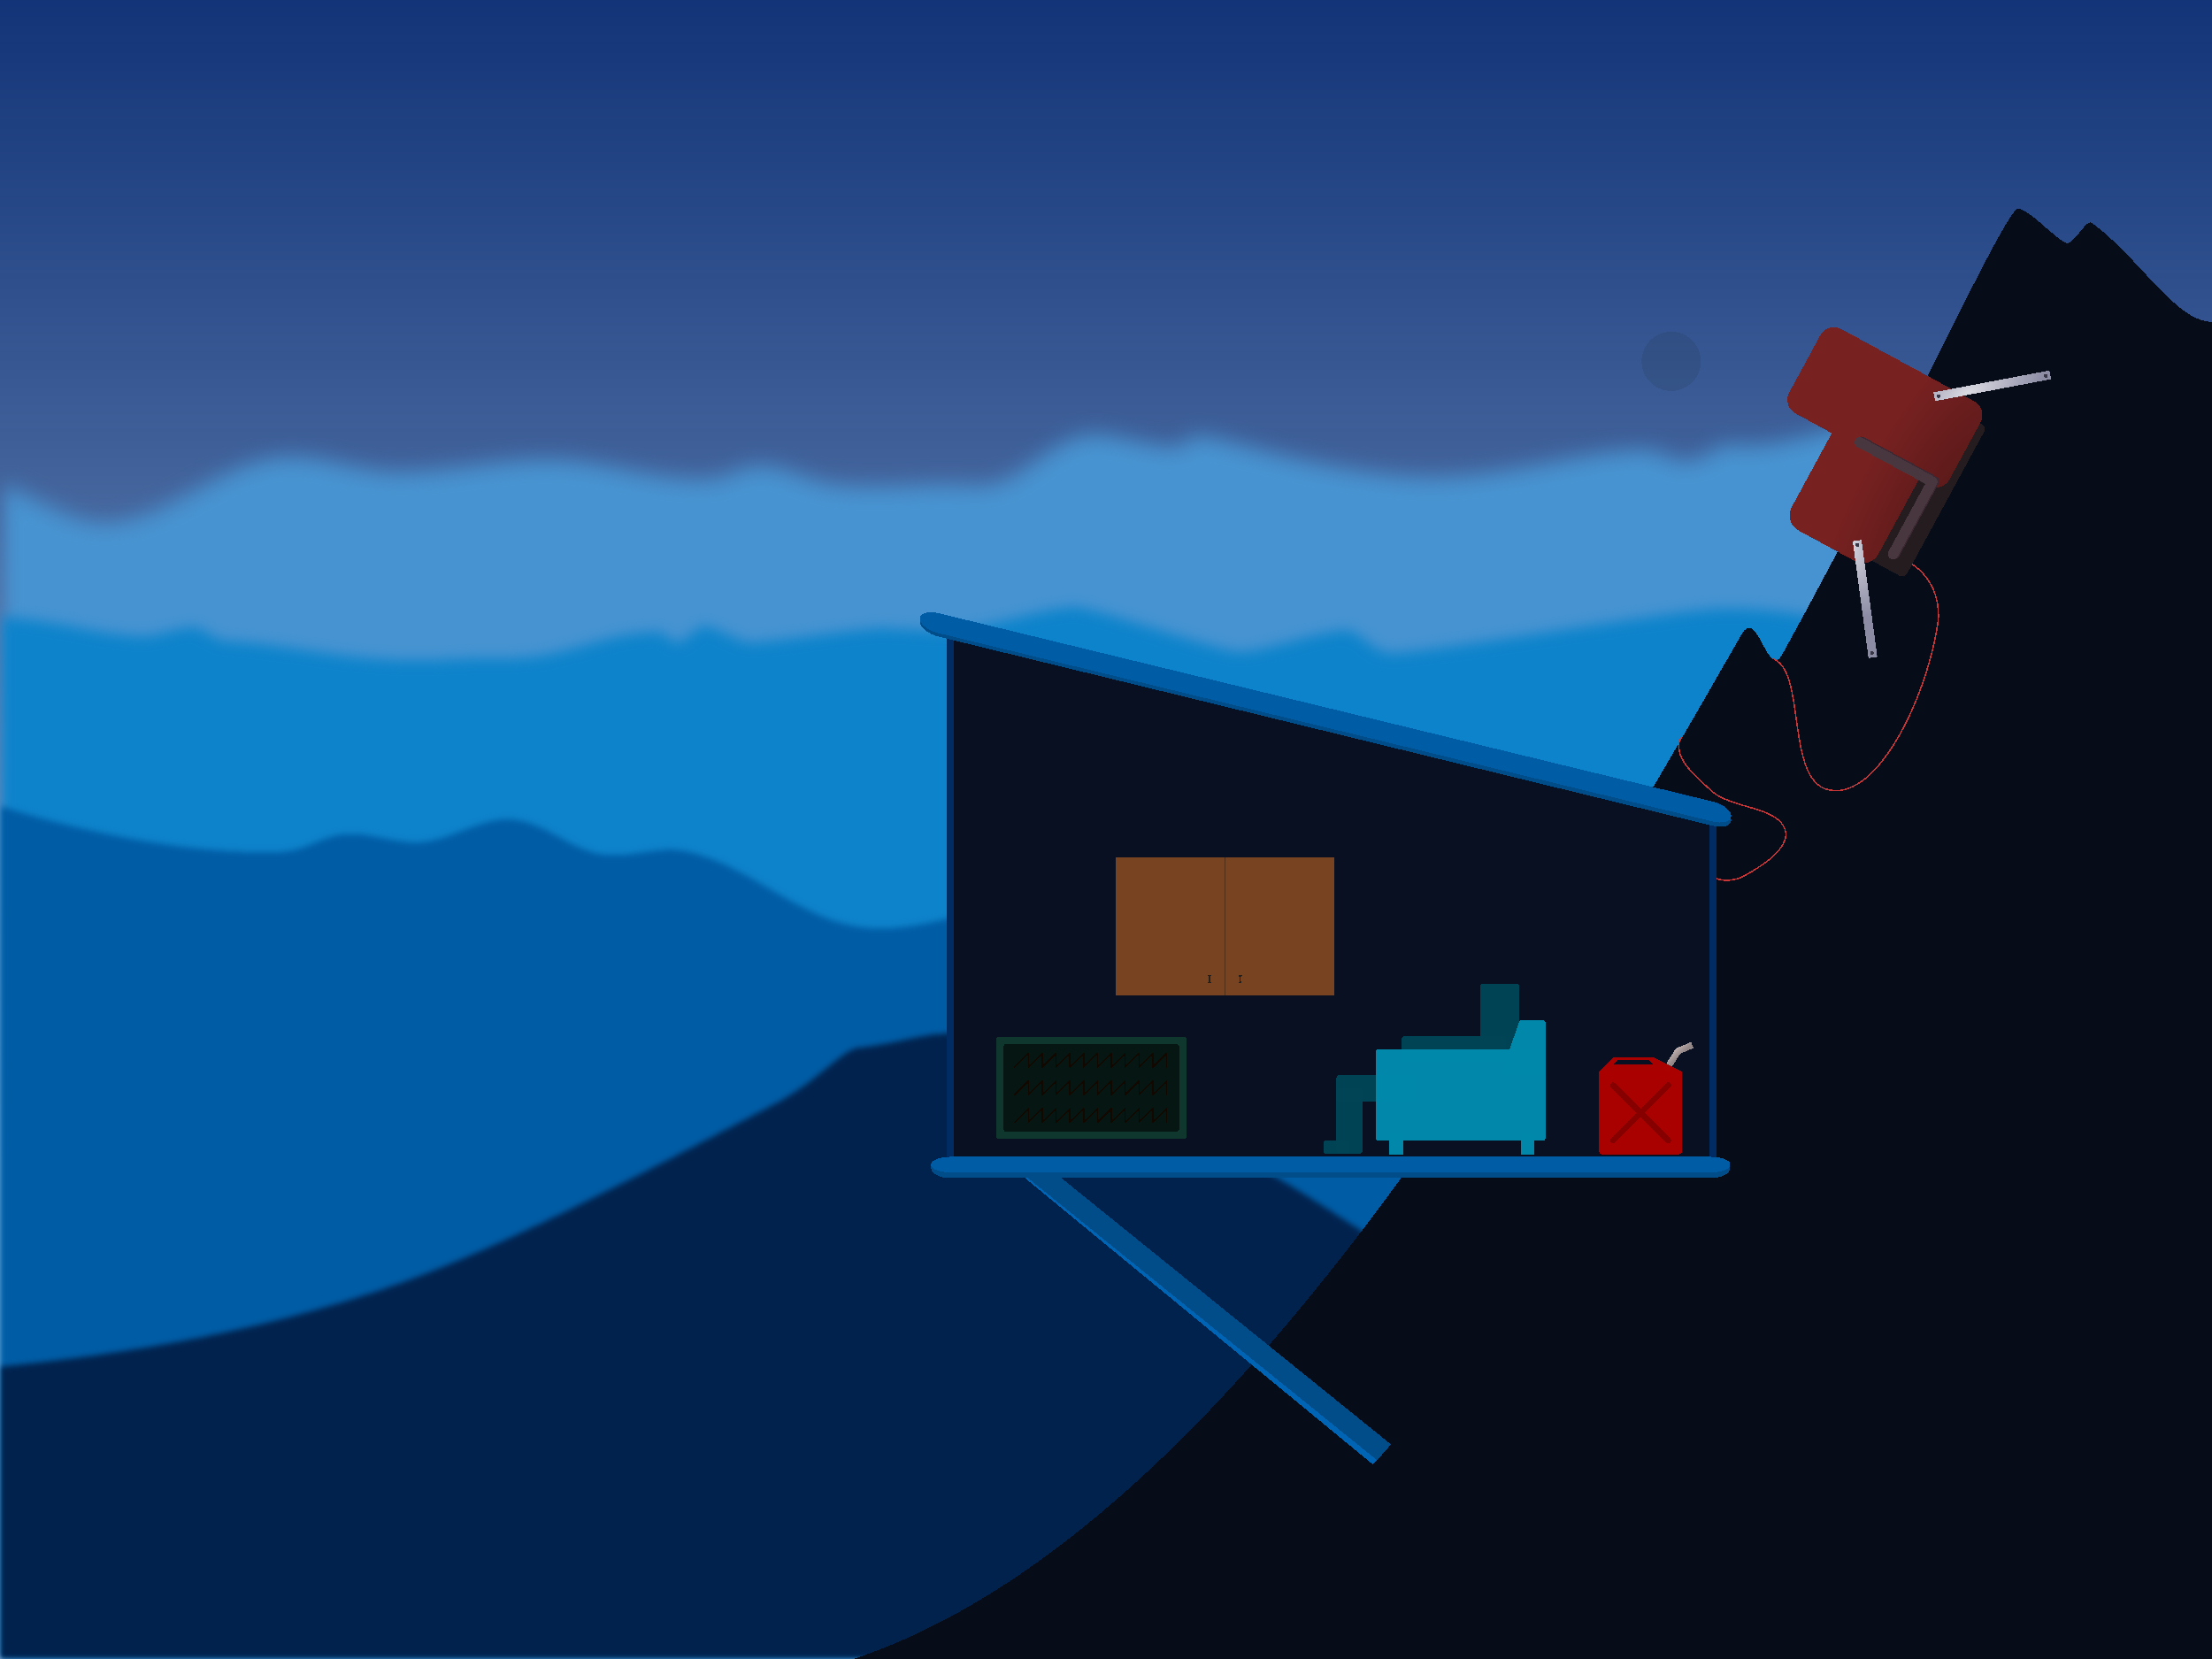
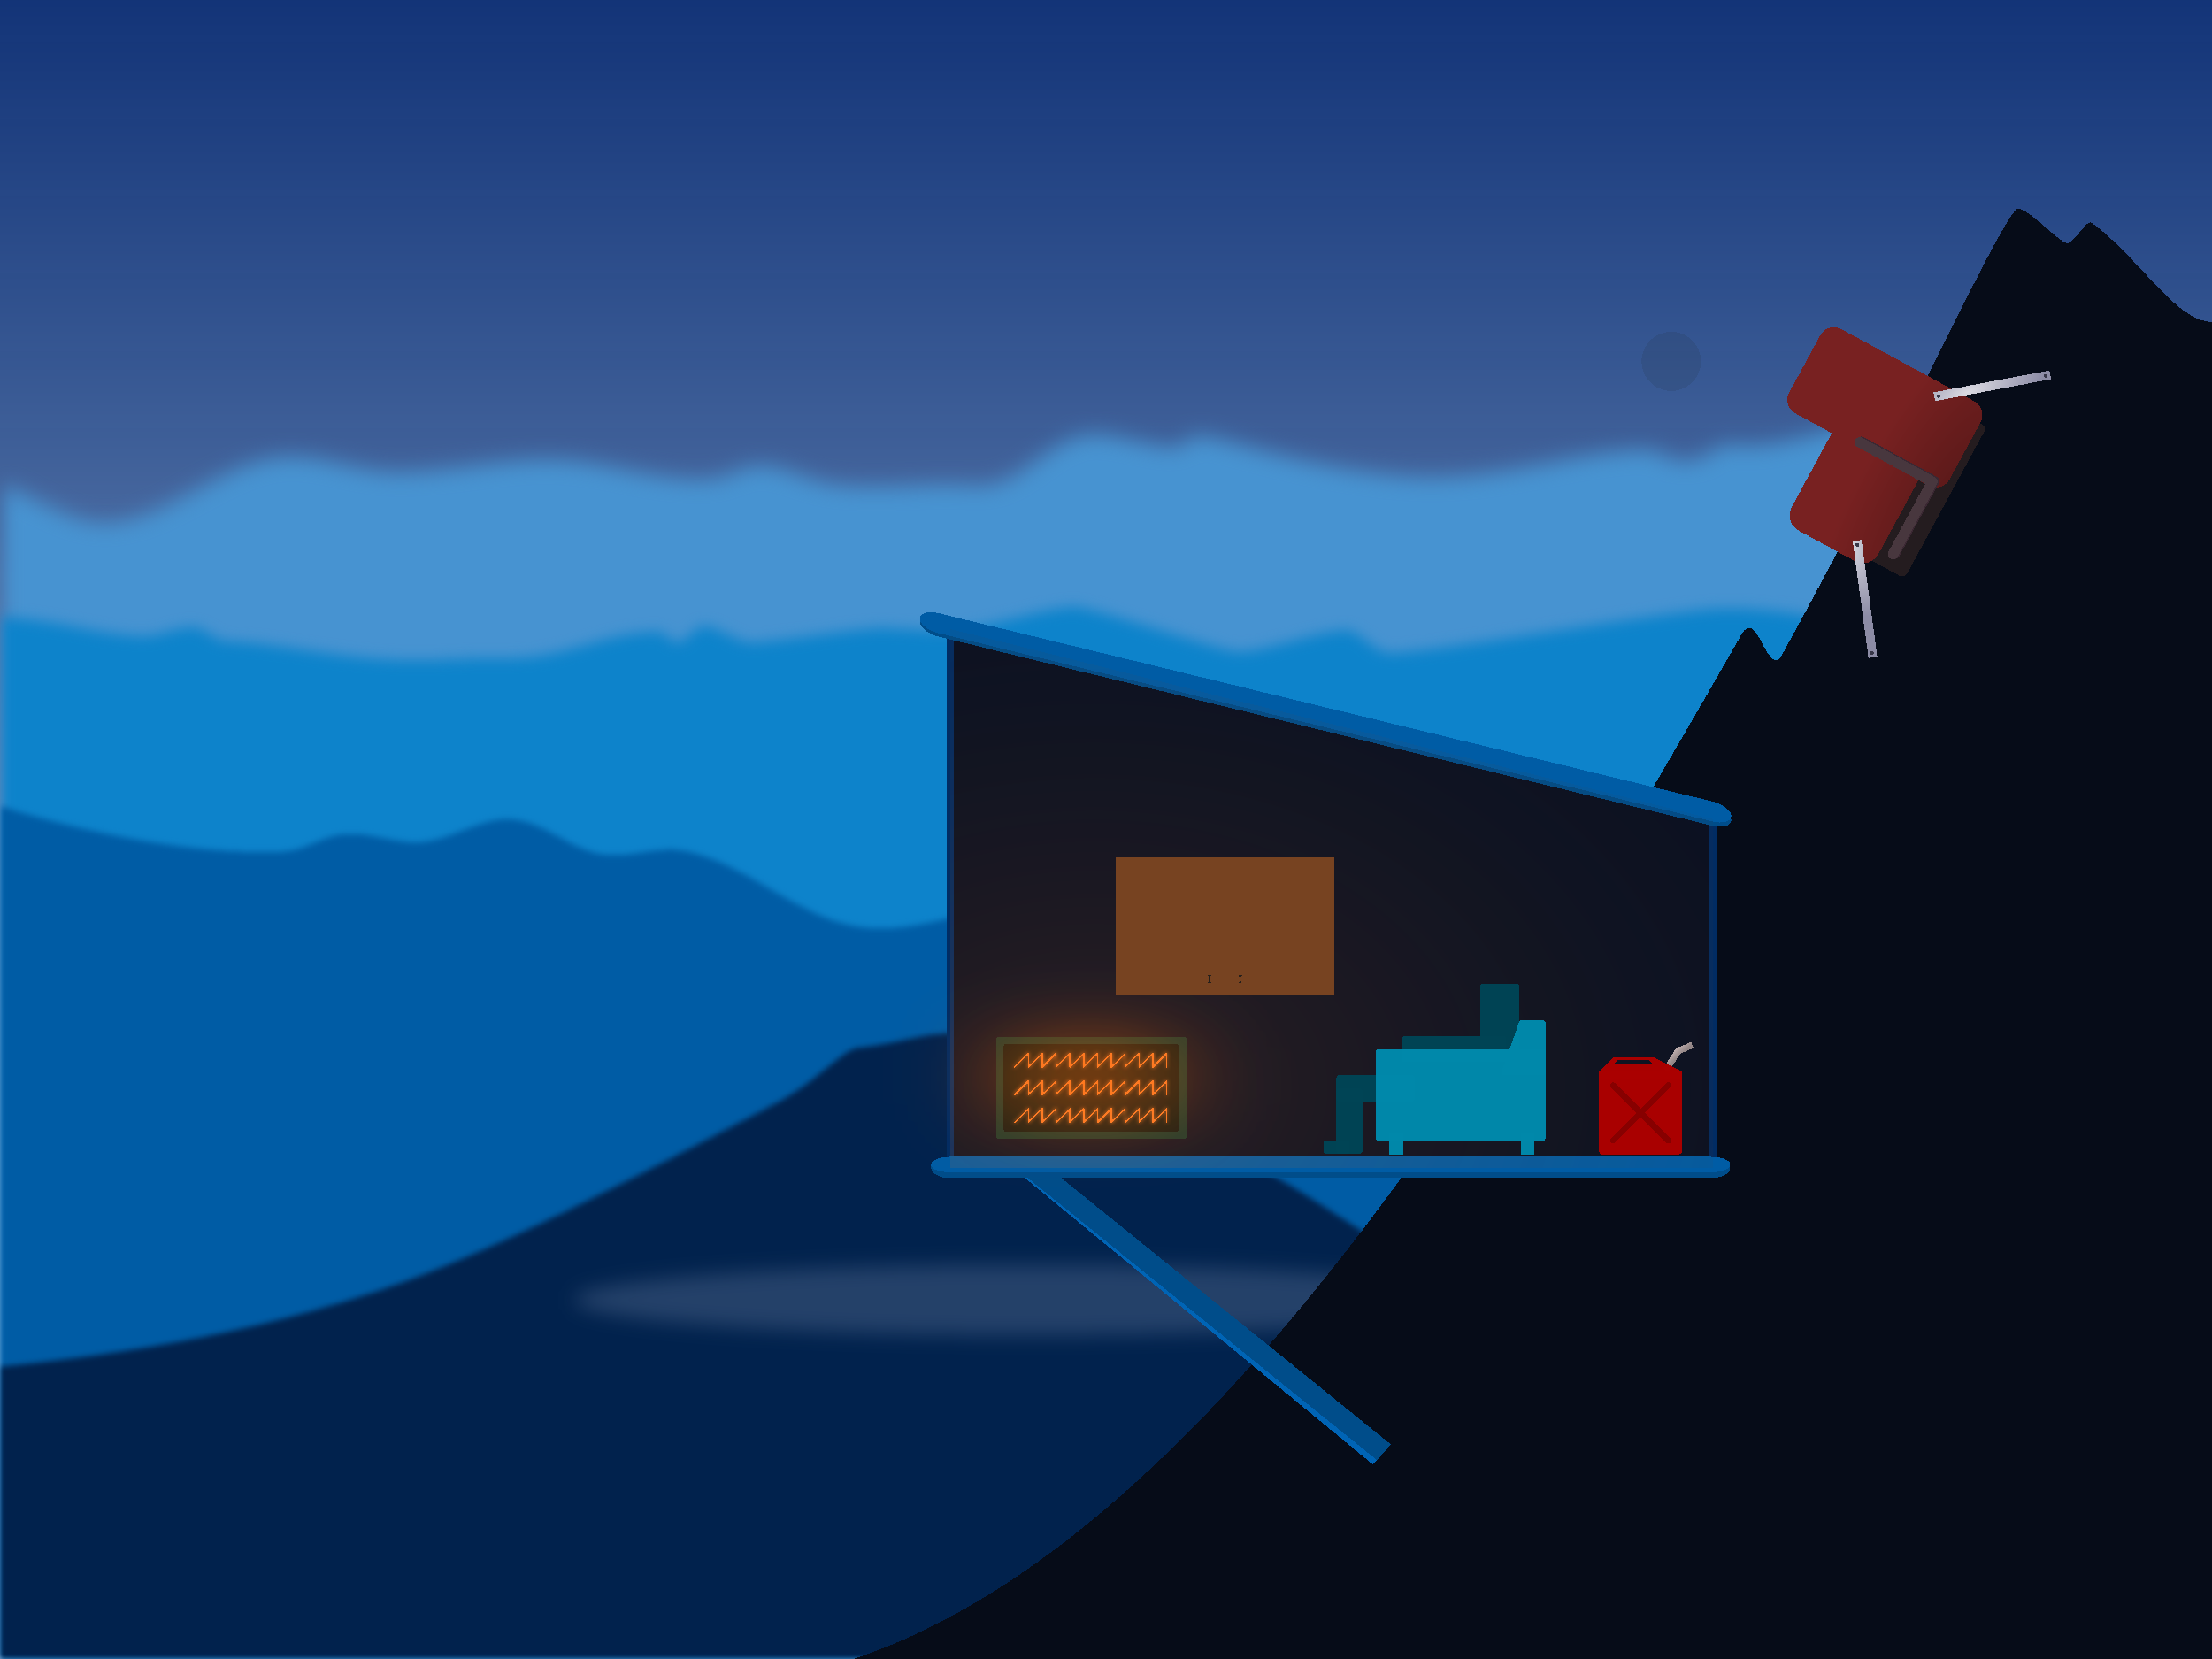
<svg xmlns="http://www.w3.org/2000/svg" xmlns:xlink="http://www.w3.org/1999/xlink" width="1600" height="1200" viewBox="0 0 423.333 317.5" version="1.1" id="svg8" shape-rendering="crispEdges">
  <defs id="defs2">
    <linearGradient id="linearGradient4442">
      <stop id="stop4438" offset="0" style="stop-color:#948787;stop-opacity:1" />
      <stop id="stop4440" offset="1" style="stop-color:#c8b7b7;stop-opacity:1" />
    </linearGradient>
    <linearGradient id="linearGradient4419">
      <stop style="stop-color:#948787;stop-opacity:1" offset="0" id="stop4415" />
      <stop style="stop-color:#c8b7b7;stop-opacity:0.992" offset="1" id="stop4417" />
    </linearGradient>
    <linearGradient id="linearGradient6052">
      <stop style="stop-color:#ff7f2a;stop-opacity:0.148" offset="0" id="stop6048" />
      <stop style="stop-color:#130e0e;stop-opacity:0;" offset="1" id="stop6050" />
    </linearGradient>
    <linearGradient id="linearGradient4771">
      <stop style="stop-color:#561818;stop-opacity:1" offset="0" id="stop4767" />
      <stop style="stop-color:#782121;stop-opacity:1" offset="1" id="stop4769" />
    </linearGradient>
    <linearGradient id="linearGradient4740-6">
      <stop style="stop-color:#dbdbe3;stop-opacity:1" offset="0" id="stop4736" />
      <stop style="stop-color:#8c8ca5;stop-opacity:1" offset="1" id="stop4738" />
    </linearGradient>
    <linearGradient id="linearGradient4273">
      <stop style="stop-color:#04276f;stop-opacity:0.941" offset="0" id="stop4269" />
      <stop style="stop-color:#8aaad1;stop-opacity:1" offset="1" id="stop4271" />
    </linearGradient>
    <linearGradient xlink:href="#linearGradient4273" id="linearGradient4275" x1="205.619" y1="-20.5" x2="205.619" y2="201.769" gradientUnits="userSpaceOnUse" />
    <filter style="color-interpolation-filters:sRGB" id="filter4378" x="-0.024" width="1.049" y="-0.344" height="1.689">
      <feGaussianBlur stdDeviation="1.764" id="feGaussianBlur4380" />
    </filter>
    <filter style="color-interpolation-filters:sRGB" id="filter4427" x="-0.003" width="1.007" y="-0.008" height="1.017">
      <feGaussianBlur stdDeviation="0.593" id="feGaussianBlur4429" />
    </filter>
    <filter style="color-interpolation-filters:sRGB" id="filter4435" x="-0.007" width="1.014" y="-0.015" height="1.03">
      <feGaussianBlur stdDeviation="1.254" id="feGaussianBlur4437" />
    </filter>
    <filter style="color-interpolation-filters:sRGB" id="filter4447" x="-0.011" width="1.023" y="-0.02" height="1.04">
      <feGaussianBlur stdDeviation="1.988" id="feGaussianBlur4449" />
    </filter>
    <filter style="color-interpolation-filters:sRGB" id="filter4459" x="-0.003" width="1.006" y="-0.011" height="1.021">
      <feGaussianBlur stdDeviation="0.548" id="feGaussianBlur4461" />
    </filter>
    <radialGradient xlink:href="#linearGradient4740-6" id="radialGradient4742" cx="356.049" cy="144.032" fx="356.049" fy="144.032" r="11.292" gradientTransform="matrix(1.351189,-0.1964294,0.0799603,0.5500273,-136.5562,134.4988)" gradientUnits="userSpaceOnUse" />
    <radialGradient xlink:href="#linearGradient4740-6" id="radialGradient4762" gradientUnits="userSpaceOnUse" gradientTransform="matrix(1.351188,-0.1964291,0.0799603,0.5500273,-136.5557,134.4987)" cx="350.837" cy="144.436" fx="350.837" fy="144.436" r="11.292" />
    <radialGradient xlink:href="#linearGradient4771" id="radialGradient4773" cx="1414.043" cy="358.181" fx="1414.043" fy="358.181" r="70.523" gradientTransform="matrix(1.26001,-2.258269,0.9123625,0.5090562,-694.7119,3382.134)" gradientUnits="userSpaceOnUse" />
    <filter style="color-interpolation-filters:sRGB" id="filter5742" x="-0.029" width="1.058" y="-0.317" height="1.634">
      <feGaussianBlur stdDeviation="0.349" id="feGaussianBlur5744" />
    </filter>
    <filter style="color-interpolation-filters:sRGB" id="filter5746" x="-0.029" width="1.058" y="-0.317" height="1.634">
      <feGaussianBlur stdDeviation="0.349" id="feGaussianBlur5748" />
    </filter>
    <filter style="color-interpolation-filters:sRGB" id="filter5750" x="-0.029" width="1.058" y="-0.317" height="1.634">
      <feGaussianBlur stdDeviation="0.349" id="feGaussianBlur5752" />
    </filter>
    <filter style="color-interpolation-filters:sRGB" id="filter5942" x="-0.748" width="2.496" y="-1.496" height="3.991">
      <feGaussianBlur stdDeviation="10.468" id="feGaussianBlur5944" />
    </filter>
    <radialGradient xlink:href="#linearGradient6052" id="radialGradient6054" cx="209.423" cy="223.244" fx="209.423" fy="223.244" r="72.992" gradientTransform="matrix(2.65434,-1.0777925e-7,1.0851255e-7,1.86586,-346.4575,-208.3248)" gradientUnits="userSpaceOnUse" />
    <linearGradient xlink:href="#linearGradient4419" id="linearGradient4421" x1="168.722" y1="329.627" x2="169.515" y2="329.627" gradientUnits="userSpaceOnUse" />
    <linearGradient xlink:href="#linearGradient4442" id="linearGradient4436" gradientUnits="userSpaceOnUse" gradientTransform="matrix(1.581782,0,1.3942311e-8,1.078553,-336.9495,5.153168)" x1="168.518" y1="330.736" x2="169.65" y2="331.044" />
  </defs>
  <g id="layer1" transform="translate(0,20.50002)" style="display:inline">
    <rect style="fill:url(#linearGradient4275);fill-opacity:1;stroke:none;stroke-width:1.106;stroke-linejoin:round" id="rect3462" width="423.333" height="317.5" x="6.2172489e-15" y="-20.5" />
  </g>
  <g id="layer6" style="display:inline">
    <path style="fill:#4793d1;fill-opacity:1;stroke:none;stroke-width:2.452;stroke-linejoin:round;filter:url(#filter4447)" d="m 0,93.678 c 7.496,-6.106 18.771,6.682 28.405,5.866 11.08,-0.939 20.031,-10.8 31.068,-12.149 6.967,-0.851 13.863,2.54 20.879,2.722 9.886,0.257 19.691,-2.517 29.578,-2.304 9.849,0.212 19.52,4.359 29.34,3.56 2.926,-0.238 5.521,-2.409 8.457,-2.459 4.706,-0.081 9.018,2.878 13.687,3.472 9.65,1.229 16.627,-0.484 26.28,0.253 8.549,0.652 13.802,-9.921 22.416,-9.528 3.553,0.162 10.186,2.196 13.766,2.375 2.755,0.138 2.121,-2.24 4.88,-2.101 5.528,0.278 18.55,5.826 37.197,7.461 17.582,1.542 31.776,-4.869 44.863,-4.839 4.069,0.009 3,1.836 6.858,1.972 5.954,0.21 4.876,-3.66 10.386,-2.922 9.212,1.233 24.695,-7.082 37.368,-5.431 10.865,1.416 20.848,5.198 30.815,8.482 4.796,1.58 5.455,-2.694 10.339,-1.663 4.12,0.87 12.44,4.014 16.75,4.075 l 1e-5,226.978 H 0 Z" id="mountain4" transform="matrix(1.040568,0,0,1.025334,-8.586868,-2.011724)" />
  </g>
  <g id="layer5" style="display:inline">
    <path style="fill:#0d83cb;fill-opacity:1;stroke:none;stroke-width:2.182;stroke-linejoin:round;filter:url(#filter4435)" d="m 0,116.505 c 21.586,1.045 22.762,3.577 34.25,4.219 3.257,0.182 6.382,-1.795 9.798,-1.637 1.635,0.076 3.955,2.448 5.624,2.52 10.382,0.445 20.742,3.272 32.252,3.53 8.609,0.193 11.47,-0.457 20.555,-0.375 9.424,0.085 16.985,-4.821 26.826,-4.834 1.372,-0.002 2.168,1.933 3.547,1.931 1.478,-0.003 3.495,-3.078 4.98,-3.082 1.554,-0.004 6.708,3.127 8.269,3.122 3.883,-0.011 19.899,-2.619 23.814,-2.638 5.034,-0.025 7.407,0.483 12.439,0.454 6.242,-0.037 17.538,-4.388 23.762,-4.434 3.119,-0.023 26.836,8.353 29.938,8.334 4.83,-0.029 12.382,-3.248 19.212,-4.011 3.113,-0.348 5.36,4.364 9.104,4.233 8.441,-0.294 51.57,-7.923 59.446,-8.223 20.507,-0.782 38.952,8.092 52.03,8.004 10.563,-0.071 16.465,-5.909 22.384,-6.65 4.282,-0.536 9.117,2.914 11.756,2.732 8.003,-0.553 9.336,-2.412 13.345,-3.196 V 317.5 H 0 Z" id="mountain3" transform="matrix(1.040568,0,0,1.025334,-8.586868,-2.011724)" />
  </g>
  <g id="layer4" style="display:inline">
    <path style="fill:#005ca5;fill-opacity:1;stroke:none;stroke-width:2.25;stroke-linejoin:round;filter:url(#filter4427)" d="m 0,149.444 c 12.805,5.17 39.86,12.434 60.297,11.478 3.897,-0.182 7.358,-2.905 11.244,-3.252 4.726,-0.422 9.426,1.818 14.158,1.47 5.693,-0.418 10.894,-4.594 16.591,-4.24 5.904,0.367 10.686,5.501 16.518,6.488 5.029,0.85 10.279,-1.553 15.29,-0.6 11.49,2.187 20.541,12.414 32.106,14.16 11.746,1.773 23.57,-5.218 35.398,-4.118 3.318,0.308 6.227,2.675 9.547,2.966 3.129,0.274 6.246,-1.684 9.349,-1.189 15.915,2.537 28.712,14.754 43.688,20.707 4.023,1.599 8.498,2.041 12.352,4.014 5.722,2.93 9.837,8.463 15.557,11.398 11.29,5.792 23.847,8.856 36.184,11.822 31.186,7.498 95.055,14.961 95.055,14.961 l 1e-5,81.991 H 0 Z" id="mountain2" transform="matrix(1.040568,0,0,1.025334,-8.586868,-2.011724)" />
  </g>
  <g id="layer3" style="display:inline">
    <path style="fill:#01224d;fill-opacity:1;stroke:none;stroke-width:1.923;stroke-linejoin:round;filter:url(#filter4459)" d="m 0,257.824 c 28.035,-2.384 54.26,-6.703 79.878,-15.636 22.008,-7.675 50.374,-23.265 70.911,-34.185 7.968,-4.237 12.312,-10.098 15.275,-10.439 10.625,-1.225 14.355,-4.105 21.631,-1.778 8.278,2.647 25.456,9.533 52.564,24.362 12.687,6.94 34.872,23.732 45.984,27.852 43.933,16.286 137.09,31.055 137.09,31.055 l -2e-5,38.446 H 0 Z" id="mountain1" transform="matrix(1.040568,0,0,1.025334,-8.586868,-2.011724)" />
  </g>
-   <g id="layer7" style="display:none">
+   <g id="layer7" style="display:inline">
    <path style="fill:#c9d7f2;fill-opacity:0.176;stroke:none;stroke-width:0.882;stroke-linejoin:round;filter:url(#filter4378)" d="m 218.19,180.91 c 2e-5,3.395 -38.807,6.147 -86.679,6.147 -47.871,0 -86.679,-2.752 -86.679,-6.147 -6e-6,-1.393 6.534,-2.678 17.546,-3.708 15.827,-1.481 40.904,-2.438 69.133,-2.438 47.871,0 86.679,2.752 86.679,6.147 z" id="path4319" transform="matrix(1,0,0,1.092715,65.01627,51.12)" />
  </g>
-   <g id="layer2" style="display:inline">
-     <g id="g4645">
+   <g id="layer2" style="display:inline" />
+   <g id="layer17">
+     <g style="display:inline" id="g4645">
+       <path style="fill:#060c18;fill-opacity:1;stroke:none;stroke-width:1.013;stroke-linejoin:round" d="M 423.333,61.591 V 317.5 l -259.995,10e-6 c 70.093,-23.287 130.149,-126.564 169.981,-196.12 3.052,-5.329 4.973,8.951 7.795,3.822 24.258,-44.079 39.917,-79.523 44.652,-85.019 1.463,-1.463 7.269,5.423 9.715,6.321 1.302,0.478 3.754,-4.61 4.805,-3.864 8.847,6.288 16.043,18.95 23.047,18.95 z" id="path4647" />
      <path id="rect4290" d="M 423.333,61.591 V 317.5 l -259.995,10e-6 c 70.093,-23.287 130.149,-126.564 169.981,-196.12 3.052,-5.329 4.973,8.951 7.795,3.822 24.258,-44.079 39.917,-79.523 44.652,-85.019 1.463,-1.463 7.269,5.423 9.715,6.321 1.302,0.478 3.754,-4.61 4.805,-3.864 8.847,6.288 16.043,18.95 23.047,18.95 z" style="fill:#060c18;fill-opacity:1;stroke:none;stroke-width:1.013;stroke-linejoin:round" />
-       <path id="path4632" d="m 364.662,107.223 c 0,0 6.782,2.886 6.283,11.436 -2.083,15.102 -12.277,36.062 -21.969,32.182 -6.845,-3.144 -3.637,-21.897 -9.335,-24.639 -0.966,-0.465 -2.559,1.111 -2.559,1.111" style="fill:none;stroke:#c83737;stroke-width:0.265px;stroke-linecap:butt;stroke-linejoin:miter;stroke-opacity:1" />
-       <path id="path4634" d="m 324.433,139.863 c 0,0 -2.822,0.895 -3.063,2.111 -0.713,3.602 3.346,6.701 6.003,9.237 4.033,3.849 13.823,2.908 14.433,8.449 -0.184,3.445 -5.216,6.377 -7.74,7.834 -3.01,1.738 -5.759,0.612 -5.759,0.612" style="fill:none;stroke:#c83737;stroke-width:0.265px;stroke-linecap:butt;stroke-linejoin:miter;stroke-opacity:1" />
-       <path id="path4636" d="m 339.65,126.366 -0.764,-0.529 -2.424,-0.133 -0.384,2.585 2.259,0.842 z" style="fill:#060c18;stroke:none;stroke-width:0.265px;stroke-linecap:butt;stroke-linejoin:miter;stroke-opacity:1;fill-opacity:1" />
-       <path id="path4638" d="m 322.149,140.791 -0.538,0.928 1.538,0.201 2.244,-0.684 -0.961,-1.726 -2.078,1.067 z" style="fill:#060c18;stroke:none;stroke-width:0.265px;stroke-linecap:butt;stroke-linejoin:miter;stroke-opacity:1;fill-opacity:1" />
+       <path id="path4636" d="m 339.65,126.366 -0.764,-0.529 -2.424,-0.133 -0.384,2.585 2.259,0.842 z" style="fill:#060c18;fill-opacity:1;stroke:none;stroke-width:0.265px;stroke-linecap:butt;stroke-linejoin:miter;stroke-opacity:1" />
+       <path id="path4638" d="m 322.149,140.791 -0.538,0.928 1.538,0.201 2.244,-0.684 -0.961,-1.726 -2.078,1.067 z" style="fill:#060c18;fill-opacity:1;stroke:none;stroke-width:0.265px;stroke-linecap:butt;stroke-linejoin:miter;stroke-opacity:1" />
    </g>
  </g>
  <g id="layer8" style="display:inline">
    <g id="cabin">
      <path id="rect4471" d="m 181.842,120.371 145.985,36.385 v 66.815 H 181.842 Z" style="fill:#081022;fill-opacity:1;stroke:#012c63;stroke-width:1.401;stroke-linejoin:round;stroke-opacity:1" />
      <rect rx="3.673" transform="matrix(0.9714025,0.2374388,0,1,0,0)" ry="1.949" y="74.028" x="181.214" height="3.898" width="159.859" id="rect4474" style="fill:#004d8a;fill-opacity:1;stroke:none;stroke-width:1.117;stroke-linejoin:round" />
      <rect transform="matrix(0.7719933,0.6356307,-0.6574839,0.7534686,0,0)" style="fill:#0064b5;fill-opacity:1;stroke:none;stroke-width:0.822;stroke-linejoin:round" id="rect4478" width="86.678" height="3.995" x="295.75" y="45.386" rx="0" ry="0" />
      <rect ry="0" rx="0" y="47.731" x="295.815" height="4.03" width="86.799" id="rect4621" style="fill:#004d8a;fill-opacity:1;stroke:none;stroke-width:0.826;stroke-linejoin:round" transform="matrix(0.7778063,0.6285041,-0.657672,0.7533044,0,0)" />
      <rect ry="1.949" rx="3.673" y="221.399" x="178.2" height="4.062" width="152.92" id="rect4476" style="fill:#004d8a;fill-opacity:1;stroke:none;stroke-width:1.101;stroke-linejoin:round" />
      <rect style="fill:#005ca5;fill-opacity:1;stroke:none;stroke-width:0.942;stroke-linejoin:round" id="rect4611" width="152.92" height="2.974" x="178.2" y="221.399" rx="3.673" ry="1.427" />
      <rect style="fill:#005ca5;fill-opacity:1;stroke:none;stroke-width:1.106;stroke-linejoin:round" id="rect4613" width="159.818" height="3.82" x="181.167" y="73.654" ry="1.91" transform="matrix(0.9716569,0.2363956,0,1,0,0)" rx="3.672" />
    </g>
  </g>
  <g id="layer9" style="display:inline">
    <g id="generator" transform="rotate(-61.49872,346.334,61.98141)">
      <rect ry="1.07" rx="1.076" y="77.145" x="312.181" height="24.03" width="32.974" id="rect4493" style="fill:#241c1f;fill-opacity:1;stroke:none;stroke-width:1.224;stroke-linejoin:round;stroke-opacity:1" />
      <path style="fill:url(#radialGradient4773);fill-opacity:1;stroke:none;stroke-width:4.161;stroke-linejoin:round;stroke-opacity:1" d="m 1326.557,236.695 c -4.011,-0.003 -7.886,2.136 -9.941,5.922 l -22.346,41.154 c -2.99,5.506 -0.963,12.346 4.543,15.336 l 26.186,14.219 -28.947,53.312 c -3.353,6.175 -1.081,13.844 5.094,17.197 l 40.418,21.947 c 6.175,3.353 13.844,1.081 17.197,-5.094 l 28.947,-53.312 7.166,3.891 c 5.506,2.99 12.346,0.963 15.336,-4.543 l 22.346,-41.154 c 2.99,-5.506 0.965,-12.346 -4.541,-15.336 l -18.311,-9.941 v -0.002 l -40.418,-21.945 -37.33,-20.27 c -1.721,-0.934 -3.573,-1.379 -5.396,-1.381 z" transform="matrix(0.1262535,0.2325175,-0.2325175,0.1262535,235.5405,-271.9553)" id="rect4481" />
      <g transform="translate(-0.9357102,0.4052148)" id="g4517">
        <g id="g4497" transform="translate(0.868626,0.03340869)" style="fill:#3b2833;fill-opacity:1">
          <rect ry="1" rx="1" y="80.042" x="330.296" height="17.783" width="1.999" id="rect4489" style="fill:#3b2833;fill-opacity:1;stroke:none;stroke-width:0.83;stroke-linejoin:round;stroke-opacity:1" />
          <rect transform="rotate(90)" style="fill:#3b2833;fill-opacity:1;stroke:none;stroke-width:0.83;stroke-linejoin:round;stroke-opacity:1" id="rect4491" width="1.999" height="17.783" x="95.826" y="-332.296" rx="1" ry="1" />
        </g>
        <g transform="translate(0.6323909,-0.2028264)" id="g4503">
          <rect style="fill:#48373e;fill-opacity:1;stroke:none;stroke-width:0.83;stroke-linejoin:round;stroke-opacity:1" id="rect4499" width="1.999" height="17.783" x="330.296" y="80.042" rx="1" ry="1" />
          <rect ry="1" rx="1" y="-332.296" x="95.826" height="17.783" width="1.999" id="rect4501" style="fill:#48373e;fill-opacity:1;stroke:none;stroke-width:0.83;stroke-linejoin:round;stroke-opacity:1" transform="rotate(90)" />
        </g>
      </g>
    </g>
    <g id="top-strap">
      <rect transform="rotate(-10.71526)" ry="0" rx="0" y="142.582" x="349.612" height="1.701" width="22.584" id="rect4685" style="fill:url(#radialGradient4742);fill-opacity:1;stroke:none;stroke-width:1.101;stroke-linejoin:round;stroke-opacity:1" />
      <circle r="0.376" cy="75.82" cx="370.992" id="path4691" style="fill:#373748;fill-opacity:1;stroke:none;stroke-width:1.101;stroke-linejoin:round;stroke-opacity:1" />
      <circle style="fill:#373748;fill-opacity:1;stroke:none;stroke-width:1.101;stroke-linejoin:round;stroke-opacity:1" id="circle4693" cx="391.519" cy="71.944" r="0.376" />
    </g>
    <g id="bottom-strap" transform="rotate(93.00595,349.7392,82.68422)">
      <rect style="fill:url(#radialGradient4762);fill-opacity:1;stroke:none;stroke-width:1.101;stroke-linejoin:round;stroke-opacity:1" id="rect4754" width="22.584" height="1.701" x="349.612" y="142.582" rx="0" ry="0" transform="rotate(-10.71526)" />
      <circle style="fill:#373748;fill-opacity:1;stroke:none;stroke-width:1.101;stroke-linejoin:round;stroke-opacity:1" id="circle4756" cx="370.992" cy="75.82" r="0.376" />
      <circle r="0.376" cy="71.944" cx="391.519" id="circle4758" style="fill:#373748;fill-opacity:1;stroke:none;stroke-width:1.101;stroke-linejoin:round;stroke-opacity:1" />
    </g>
  </g>
-   <g id="layer15">
+   <g id="layer15" style="display:inline">
    <circle style="opacity:0.99;fill:#1c2422;fill-opacity:0.12;stroke:none;stroke-width:1.1;stroke-linecap:round;stroke-linejoin:round;stroke-miterlimit:4;stroke-dasharray:none;stroke-opacity:1" id="smoke" cx="319.843" cy="69.153" r="5.67" />
  </g>
  <g id="layer10" style="display:inline">
    <g id="heater">
      <rect ry="0.524" rx="0.57" y="198.395" x="190.669" height="19.598" width="36.396" id="rect4826" style="opacity:0.988;fill:#0f382f;fill-opacity:1;stroke:none;stroke-width:0.241;stroke-linecap:round;stroke-linejoin:round;stroke-miterlimit:4;stroke-dasharray:none;stroke-opacity:1" />
      <rect style="opacity:0.988;fill:#061512;fill-opacity:1;stroke:none;stroke-width:0.215;stroke-linecap:round;stroke-linejoin:round;stroke-miterlimit:4;stroke-dasharray:none;stroke-opacity:1" id="rect4828" width="33.596" height="16.798" x="192.068" y="199.795" rx="0.527" ry="0.449" />
      <path id="path4804" d="m 194.172,204.225 2.646,-2.646 v 2.646 l 2.646,-2.646 v 2.646 l 2.646,-2.646 v 2.646 l 2.646,-2.646 v 2.646 l 2.646,-2.646 v 2.646 l 2.646,-2.646 v 2.646 l 2.646,-2.646 v 2.646 l 2.646,-2.646 v 2.646 l 2.646,-2.646 v 2.646 l 2.646,-2.646 v 2.646 l 2.646,-2.646 v 2.646" style="fill:none;stroke:#130800;stroke-width:0.265px;stroke-linecap:round;stroke-linejoin:round;stroke-opacity:1" />
      <path style="fill:none;stroke:#130800;stroke-width:0.265px;stroke-linecap:round;stroke-linejoin:round;stroke-opacity:1" d="m 194.172,209.517 2.646,-2.646 v 2.646 l 2.646,-2.646 v 2.646 l 2.646,-2.646 v 2.646 l 2.646,-2.646 v 2.646 l 2.646,-2.646 v 2.646 l 2.646,-2.646 v 2.646 l 2.646,-2.646 v 2.646 l 2.646,-2.646 v 2.646 l 2.646,-2.646 v 2.646 l 2.646,-2.646 v 2.646 l 2.646,-2.646 v 2.646" id="path4806" />
      <path id="path4808" d="m 194.172,214.808 2.646,-2.646 v 2.646 l 2.646,-2.646 v 2.646 l 2.646,-2.646 v 2.646 l 2.646,-2.646 v 2.646 l 2.646,-2.646 v 2.646 l 2.646,-2.646 v 2.646 l 2.646,-2.646 v 2.646 l 2.646,-2.646 v 2.646 l 2.646,-2.646 v 2.646 l 2.646,-2.646 v 2.646 l 2.646,-2.646 v 2.646" style="fill:none;stroke:#130800;stroke-width:0.265px;stroke-linecap:round;stroke-linejoin:round;stroke-opacity:1" />
    </g>
  </g>
-   <g style="display:none" id="g4934">
+   <g style="display:inline" id="g4934">
    <g id="heater-on">
      <path style="fill:none;stroke:#ff7f2a;stroke-width:0.265px;stroke-linecap:round;stroke-linejoin:round;stroke-opacity:1" d="m 194.172,204.225 2.646,-2.646 v 2.646 l 2.646,-2.646 v 2.646 l 2.646,-2.646 v 2.646 l 2.646,-2.646 v 2.646 l 2.646,-2.646 v 2.646 l 2.646,-2.646 v 2.646 l 2.646,-2.646 v 2.646 l 2.646,-2.646 v 2.646 l 2.646,-2.646 v 2.646 l 2.646,-2.646 v 2.646 l 2.646,-2.646 v 2.646" id="path4928" />
      <path id="path4930" d="m 194.172,209.517 2.646,-2.646 v 2.646 l 2.646,-2.646 v 2.646 l 2.646,-2.646 v 2.646 l 2.646,-2.646 v 2.646 l 2.646,-2.646 v 2.646 l 2.646,-2.646 v 2.646 l 2.646,-2.646 v 2.646 l 2.646,-2.646 v 2.646 l 2.646,-2.646 v 2.646 l 2.646,-2.646 v 2.646 l 2.646,-2.646 v 2.646" style="fill:none;stroke:#ff7f2a;stroke-width:0.265px;stroke-linecap:round;stroke-linejoin:round;stroke-opacity:1" />
      <path style="fill:none;stroke:#ff7f2a;stroke-width:0.265px;stroke-linecap:round;stroke-linejoin:round;stroke-opacity:1" d="m 194.172,214.808 2.646,-2.646 v 2.646 l 2.646,-2.646 v 2.646 l 2.646,-2.646 v 2.646 l 2.646,-2.646 v 2.646 l 2.646,-2.646 v 2.646 l 2.646,-2.646 v 2.646 l 2.646,-2.646 v 2.646 l 2.646,-2.646 v 2.646 l 2.646,-2.646 v 2.646 l 2.646,-2.646 v 2.646 l 2.646,-2.646 v 2.646" id="path4932" />
      <path style="fill:none;stroke:#ff7f2a;stroke-width:0.265px;stroke-linecap:round;stroke-linejoin:round;stroke-opacity:1;filter:url(#filter5750)" d="m 194.172,204.225 2.646,-2.646 v 2.646 l 2.646,-2.646 v 2.646 l 2.646,-2.646 v 2.646 l 2.646,-2.646 v 2.646 l 2.646,-2.646 v 2.646 l 2.646,-2.646 v 2.646 l 2.646,-2.646 v 2.646 l 2.646,-2.646 v 2.646 l 2.646,-2.646 v 2.646 l 2.646,-2.646 v 2.646 l 2.646,-2.646 v 2.646" id="path5544" />
      <path id="path5546" d="m 194.172,209.517 2.646,-2.646 v 2.646 l 2.646,-2.646 v 2.646 l 2.646,-2.646 v 2.646 l 2.646,-2.646 v 2.646 l 2.646,-2.646 v 2.646 l 2.646,-2.646 v 2.646 l 2.646,-2.646 v 2.646 l 2.646,-2.646 v 2.646 l 2.646,-2.646 v 2.646 l 2.646,-2.646 v 2.646 l 2.646,-2.646 v 2.646" style="fill:none;stroke:#ff7f2a;stroke-width:0.265px;stroke-linecap:round;stroke-linejoin:round;stroke-opacity:1;filter:url(#filter5746)" />
      <path style="fill:none;stroke:#ff7f2a;stroke-width:0.265px;stroke-linecap:round;stroke-linejoin:round;stroke-opacity:1;filter:url(#filter5742)" d="m 194.172,214.808 2.646,-2.646 v 2.646 l 2.646,-2.646 v 2.646 l 2.646,-2.646 v 2.646 l 2.646,-2.646 v 2.646 l 2.646,-2.646 v 2.646 l 2.646,-2.646 v 2.646 l 2.646,-2.646 v 2.646 l 2.646,-2.646 v 2.646 l 2.646,-2.646 v 2.646 l 2.646,-2.646 v 2.646 l 2.646,-2.646 v 2.646" id="path5548" />
    </g>
  </g>
-   <g id="layer11" style="display:none">
+   <g id="layer11" style="display:inline">
    <g id="g6058">
      <rect transform="matrix(0.950848,0,0,0.6641332,9.388172,67.64515)" ry="1.701" rx="3.356" y="199.795" x="192.068" height="16.798" width="33.596" id="rect5804" style="display:inline;opacity:0.988;fill:#ff6600;fill-opacity:0.604;stroke:none;stroke-width:0.203;stroke-linecap:round;stroke-linejoin:round;stroke-miterlimit:4;stroke-dasharray:none;stroke-opacity:1;filter:url(#filter5942)" />
      <path style="display:inline;fill:url(#radialGradient6054);fill-opacity:1;stroke:none;stroke-width:1.401;stroke-linejoin:round;stroke-opacity:1" d="m 181.842,120.371 145.985,36.385 v 66.815 H 181.842 Z" id="path6045" />
    </g>
  </g>
-   <g id="layer12">
+   <g id="layer12" style="display:inline">
    <g id="g4463" transform="matrix(-1,0,0,1,630.1621,0)">
      <g id="fuel">
        <rect style="opacity:0.99;fill:#aa0000;fill-opacity:1;stroke-width:0.203;stroke-linecap:round;stroke-linejoin:round" id="rect4374" width="15.875" height="15.875" x="308.24" y="205.052" rx="0.654" ry="0.654" />
        <path id="path4384" d="M 321.469,218.281 310.885,207.698" style="fill:none;stroke:#870000;stroke-width:1.1;stroke-linecap:round;stroke-linejoin:round;stroke-miterlimit:4;stroke-dasharray:none;stroke-opacity:1" />
        <path style="fill:none;stroke:#870000;stroke-width:1.1;stroke-linecap:round;stroke-linejoin:round;stroke-miterlimit:4;stroke-dasharray:none;stroke-opacity:1" d="m 310.885,218.281 10.583,-10.583" id="path4392" />
        <path id="rect4434" transform="matrix(0.3771924,-0.9261349,0.925851,0.3778889,0,0)" style="opacity:0.99;fill:url(#linearGradient4436);fill-opacity:1;stroke:none;stroke-width:1.437;stroke-linecap:round;stroke-linejoin:round;stroke-miterlimit:4;stroke-dasharray:none" d="m -70.069,359.104 h 1.256 v 3.139 h -1.256 z m 0.236,2.405 1.019,0.734 -2.689,3.735 -1.019,-0.734 z" />
        <path style="opacity:0.99;fill:#aa0000;fill-opacity:1;stroke-width:0.221;stroke-linecap:round;stroke-linejoin:round" d="m 1185,765 c -20,10 0,-9.3e-4 -20,10.205 v 4.59 c 0,0.114 1.103,0.205 2.473,0.205 h 55.055 c 1.369,0 2.473,-0.091 2.473,-0.205 v -4.59 c -10,-10.206 0,-0.205 -10,-10.205 z m 4,2 h 23 l 3,3 h -29 z" transform="scale(0.2645833)" id="rect4396" />
      </g>
    </g>
  </g>
-   <g id="layer13">
+   <g id="layer13" style="display:inline">
    <g id="g4609">
      <rect ry="0" y="164.015" x="213.519" height="26.459" width="41.804" id="rect4475" style="opacity:0.99;fill:#784421;fill-opacity:1;stroke:none;stroke-width:1.224;stroke-linecap:round;stroke-linejoin:round;stroke-miterlimit:4;stroke-dasharray:none;stroke-opacity:1" />
      <rect y="164.015" x="234.284" height="26.459" width="0.282" id="rect4477" style="opacity:0.99;fill:#502d16;fill-opacity:1;stroke:none;stroke-width:0.445;stroke-linecap:round;stroke-linejoin:round;stroke-miterlimit:4;stroke-dasharray:none;stroke-opacity:1" />
      <path id="rect4485" d="m 236.884,186.573 h 0.894 l -0.298,0.316 v 0.965 l 0.298,0.316 h -0.894 l 0.298,-0.317 v -0.959 z" style="opacity:0.99;fill:#241f1c;fill-opacity:1;stroke:none;stroke-width:1.282;stroke-linecap:round;stroke-linejoin:round;stroke-miterlimit:4;stroke-dasharray:none;stroke-opacity:1" />
      <path style="opacity:0.99;fill:#241f1c;fill-opacity:1;stroke:none;stroke-width:1.341;stroke-linecap:round;stroke-linejoin:round;stroke-miterlimit:4;stroke-dasharray:none;stroke-opacity:1" d="m 231.027,186.573 h 0.978 l -0.326,0.316 v 0.965 l 0.326,0.316 h -0.978 l 0.326,-0.317 v -0.959 z" id="path4488" />
    </g>
  </g>
-   <g id="layer14">
+   <g id="layer14" style="display:inline">
    <g id="g4589">
      <g transform="matrix(1.89011,0,0,1.89011,-249.051,-192.6869)" id="you">
        <g transform="translate(1.173467,-2.173353)" style="display:inline" id="g4518">
          <rect ry="0.271" rx="0.271" y="203.729" x="280.458" height="7.938" width="3.969" id="rect4502" style="opacity:0.99;fill:#004455;fill-opacity:1;stroke:none;stroke-width:1.1;stroke-linecap:round;stroke-linejoin:round;stroke-miterlimit:4;stroke-dasharray:none;stroke-opacity:1" />
          <rect ry="0.271" rx="0.271" y="209.021" x="272.521" height="2.646" width="10.583" id="rect4504" style="opacity:0.99;fill:#004455;fill-opacity:1;stroke:none;stroke-width:1.1;stroke-linecap:round;stroke-linejoin:round;stroke-miterlimit:4;stroke-dasharray:none;stroke-opacity:1" />
          <rect ry="0.271" rx="0.271" y="212.99" x="265.906" height="2.646" width="7.938" id="rect4506" style="opacity:0.99;fill:#004455;fill-opacity:1;stroke:none;stroke-width:1.1;stroke-linecap:round;stroke-linejoin:round;stroke-miterlimit:4;stroke-dasharray:none;stroke-opacity:1" />
          <rect ry="0.339" rx="0.271" y="214.312" x="265.906" height="6.615" width="2.646" id="rect4508" style="opacity:0.99;fill:#004455;fill-opacity:1;stroke:none;stroke-width:1.23;stroke-linecap:round;stroke-linejoin:round;stroke-miterlimit:4;stroke-dasharray:none;stroke-opacity:1" />
          <rect ry="0.271" rx="0.271" y="219.604" x="264.583" height="1.323" width="2.646" id="rect4510" style="opacity:0.99;fill:#004455;fill-opacity:1;stroke:none;stroke-width:1.1;stroke-linecap:round;stroke-linejoin:round;stroke-miterlimit:4;stroke-dasharray:none;stroke-opacity:1" />
        </g>
        <rect style="display:inline;opacity:0.99;fill:#0088aa;fill-opacity:1;stroke:none;stroke-width:0.743;stroke-linecap:round;stroke-linejoin:round;stroke-miterlimit:4;stroke-dasharray:none;stroke-opacity:1" id="rect4496" width="17.213" height="9.26" x="271.048" y="208.17" rx="0.238" ry="0.275" />
        <path style="display:inline;opacity:0.99;fill:#0088aa;fill-opacity:1;stroke:none;stroke-width:0.808;stroke-linecap:round;stroke-linejoin:round;stroke-miterlimit:4;stroke-dasharray:none;stroke-opacity:1" d="m 285.863,205.239 h 2.138 c 0.137,0 0.261,0.128 0.261,0.286 v 5.006 c 0,0.158 -0.062,0.286 -0.139,0.286 h -4.202 c -0.077,0 -0.19,-0.142 -0.139,-0.286 l 1.771,-5.006 c 0.051,-0.144 0.129,-0.286 0.31,-0.286 z" id="rect4498" />
      </g>
      <rect ry="0" rx="0" y="216.958" x="265.906" height="3.969" width="2.646" id="rect4574" style="opacity:0.99;fill:#0088aa;fill-opacity:1;stroke:none;stroke-width:1.1;stroke-linecap:round;stroke-linejoin:round;stroke-miterlimit:4;stroke-dasharray:none;stroke-opacity:1" />
      <rect style="opacity:0.99;fill:#0088aa;fill-opacity:1;stroke:none;stroke-width:1.1;stroke-linecap:round;stroke-linejoin:round;stroke-miterlimit:4;stroke-dasharray:none;stroke-opacity:1" id="rect4576" width="2.646" height="3.969" x="291.042" y="216.958" rx="0" ry="0" />
    </g>
  </g>
</svg>
